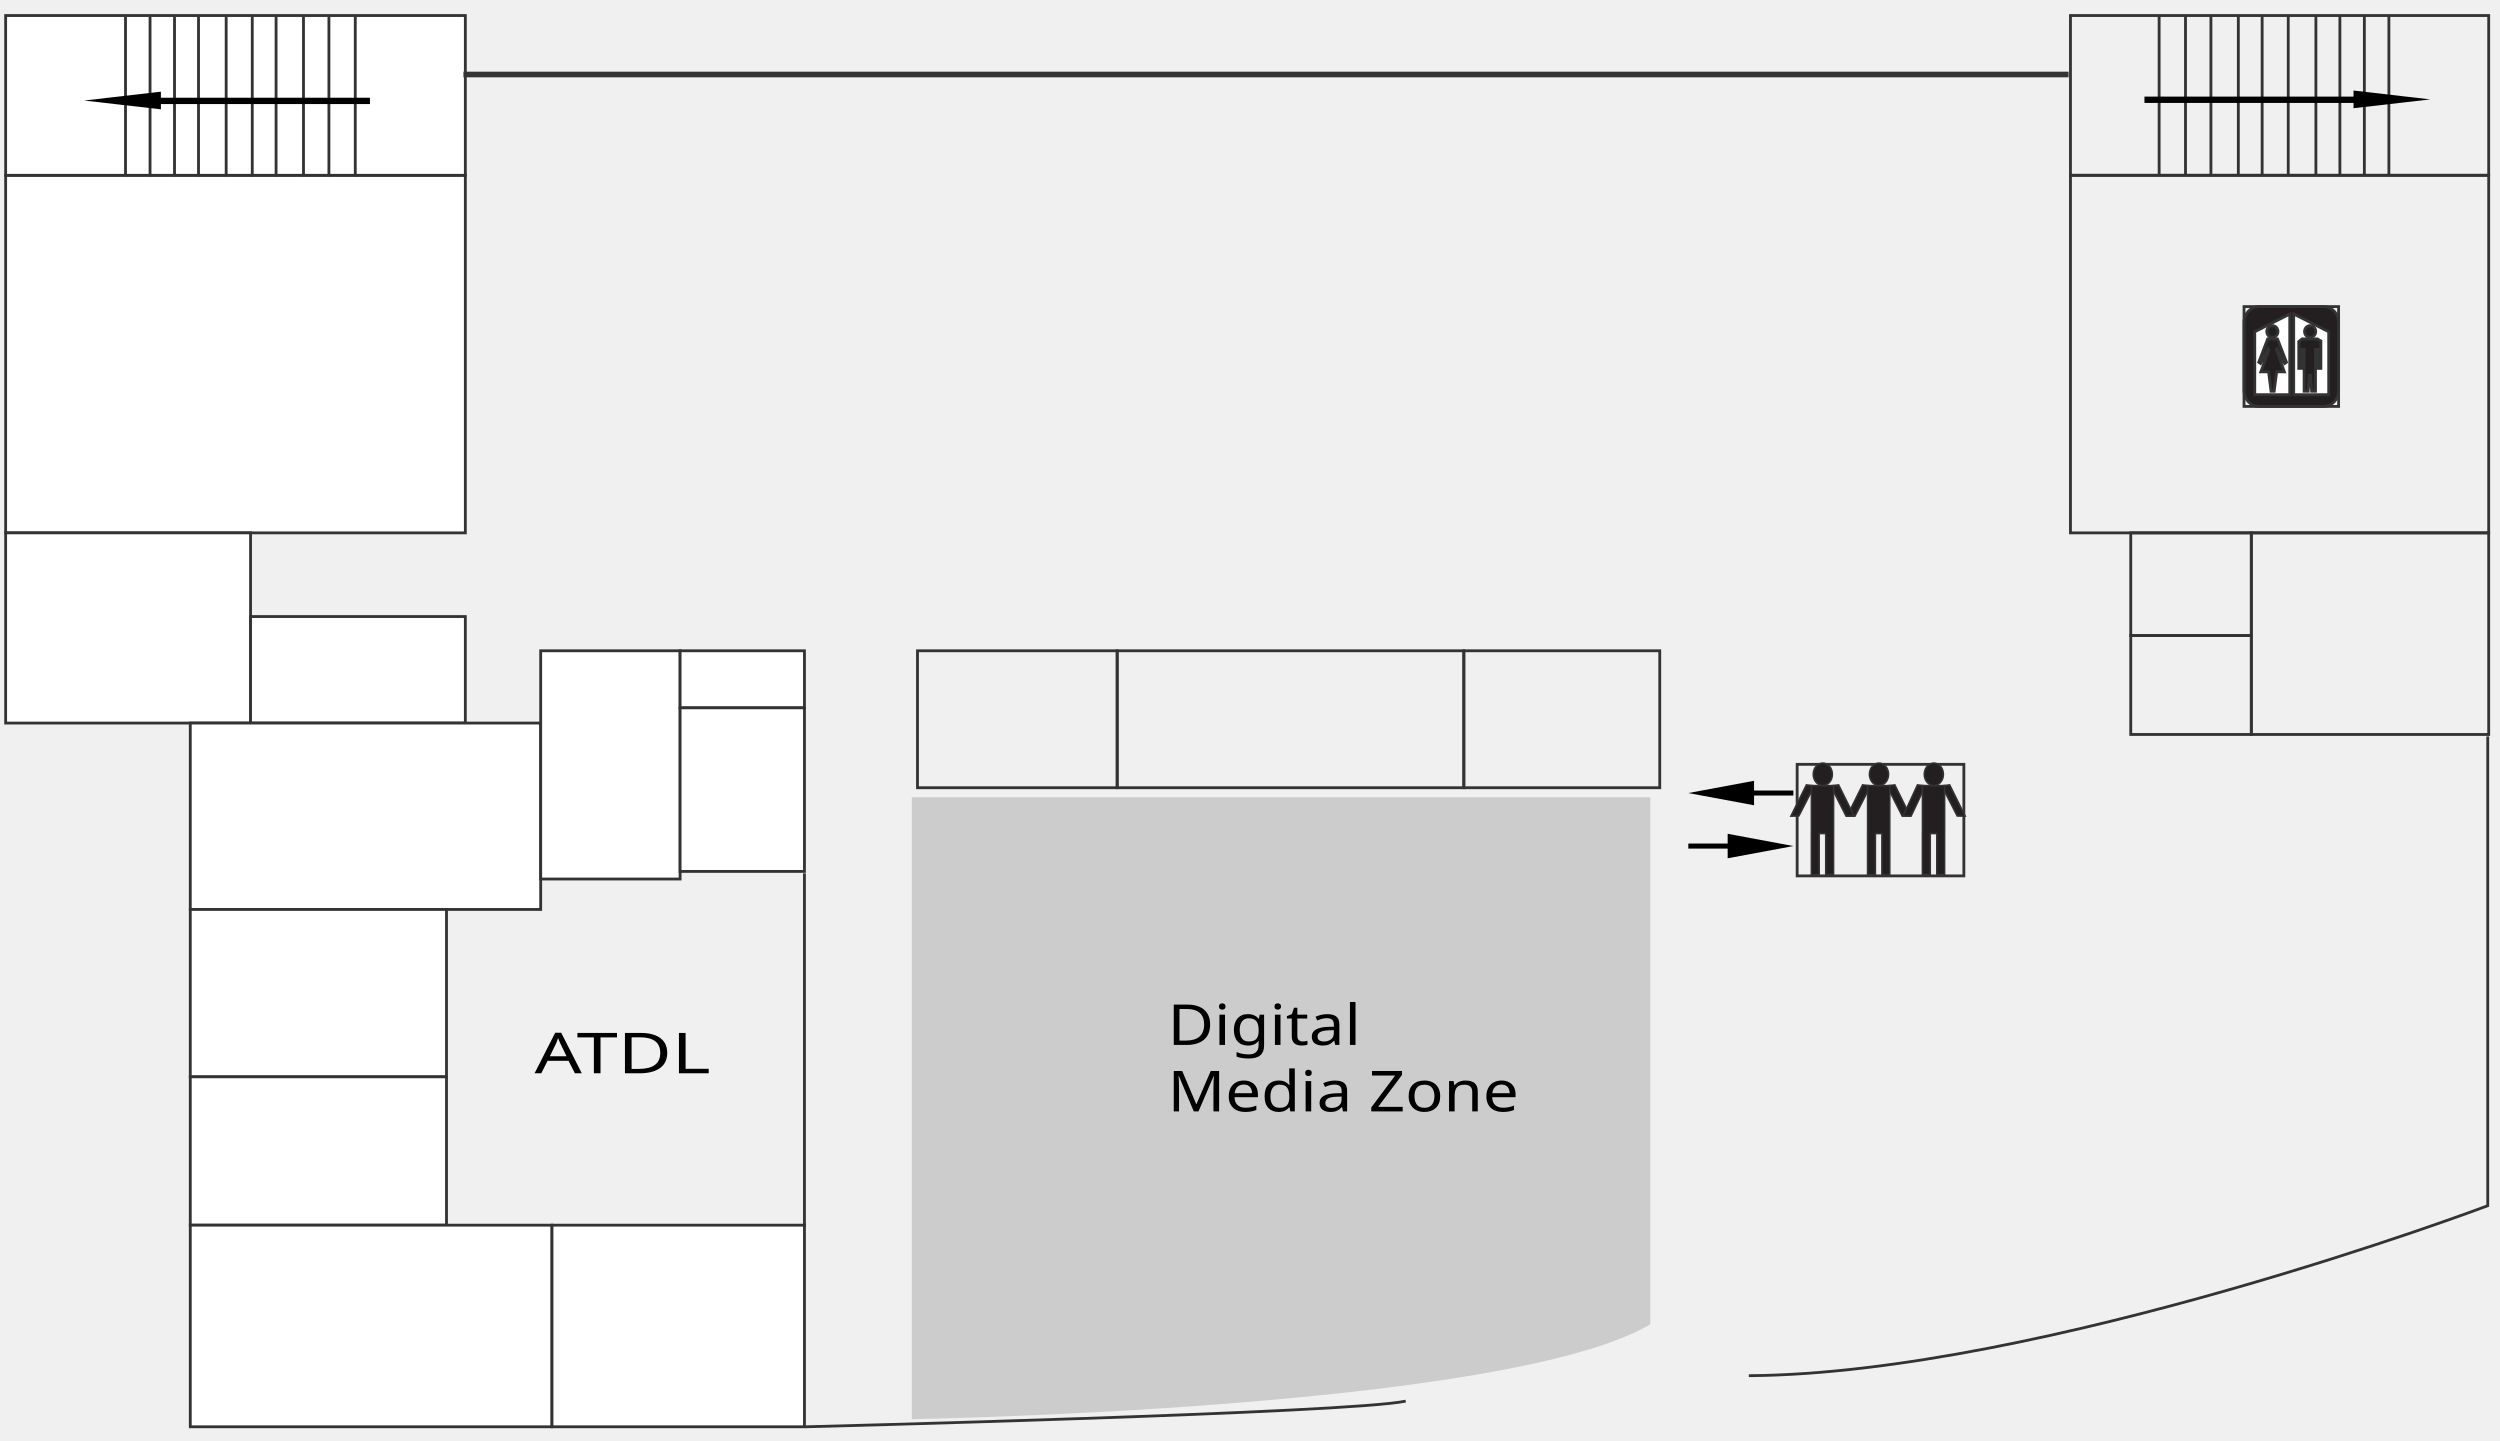
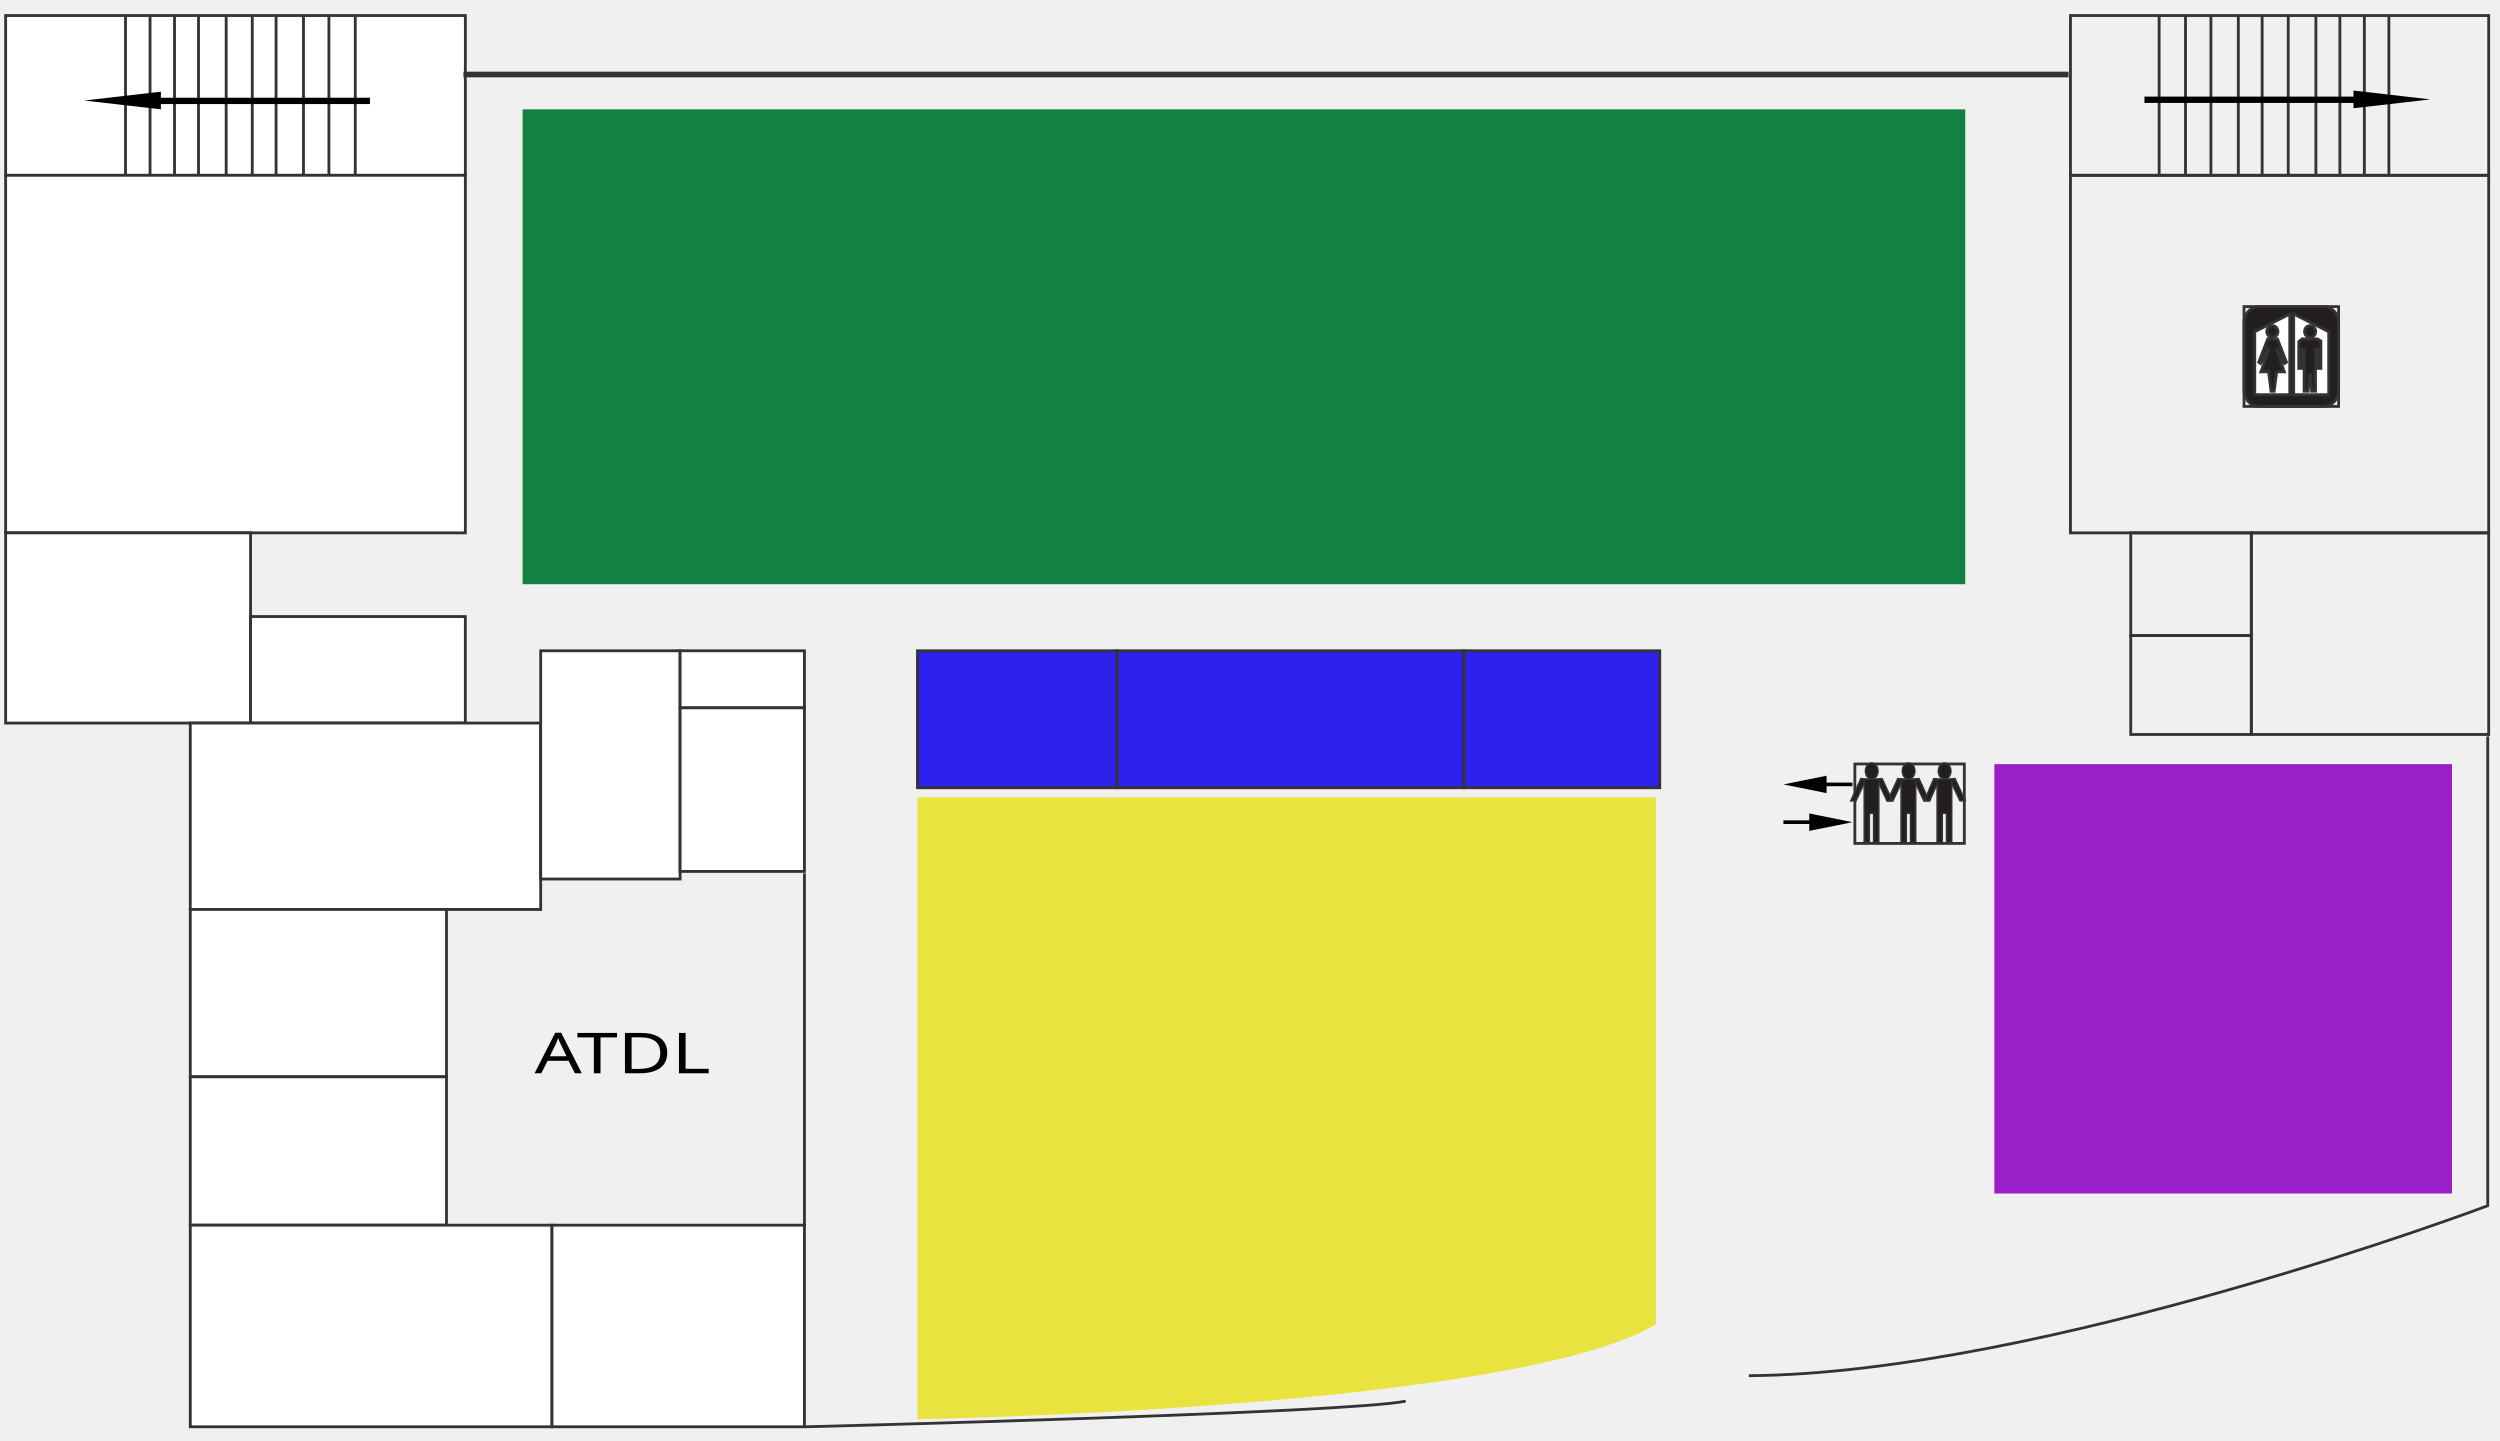
<svg xmlns="http://www.w3.org/2000/svg" version="1.1" id="PostFloor2" x="0px" y="0px" width="885px" height="510px" viewBox="0 0 885 510" enable-background="new 0 0 885 510" xml:space="preserve">
-   <g id="active">
-     <rect x="2" y="62.056" fill="#FFFFFF" stroke="#333333" stroke-miterlimit="10" width="162.729" height="126.579" />
-     <rect x="2" y="188.635" fill="#FFFFFF" stroke="#333333" stroke-miterlimit="10" width="86.699" height="67.329" />
-     <rect x="88.699" y="218.259" fill="#FFFFFF" stroke="#333333" stroke-miterlimit="10" width="76.029" height="37.705" />
-     <rect x="67.358" y="255.964" fill="#FFFFFF" stroke="#333333" stroke-miterlimit="10" width="124.047" height="65.982" />
-     <rect x="67.358" y="321.946" fill="#FFFFFF" stroke="#333333" stroke-miterlimit="10" width="90.701" height="59.248" />
-     <rect x="67.358" y="381.194" fill="#FFFFFF" stroke="#333333" stroke-miterlimit="10" width="90.701" height="52.517" />
-     <rect x="67.358" y="433.711" fill="#FFFFFF" stroke="#333333" stroke-miterlimit="10" width="128.049" height="71.37" />
-     <rect x="195.407" y="433.711" fill="#FFFFFF" stroke="#333333" stroke-miterlimit="10" width="89.367" height="71.37" />
-     <rect x="191.405" y="230.377" fill="#FFFFFF" stroke="#333333" stroke-miterlimit="10" width="49.352" height="80.796" />
-     <rect x="240.756" y="230.377" fill="#FFFFFF" stroke="#333333" stroke-miterlimit="10" width="44.018" height="20.2" />
-     <rect x="240.756" y="250.577" fill="#FFFFFF" stroke="#333333" stroke-miterlimit="10" width="44.018" height="57.904" />
-     <line fill="none" stroke="#333333" stroke-miterlimit="10" x1="284.774" y1="309.152" x2="284.774" y2="434.384" />
-     <rect x="324.789" y="230.377" fill="none" stroke="#333333" stroke-miterlimit="10" width="70.693" height="48.479" />
-     <rect x="395.482" y="230.377" fill="none" stroke="#333333" stroke-miterlimit="10" width="122.714" height="48.479" />
-     <rect x="518.196" y="230.377" fill="none" stroke="#333333" stroke-miterlimit="10" width="69.355" height="48.479" />
-     <rect x="796.967" y="188.635" fill="none" stroke="#333333" stroke-miterlimit="10" width="84.033" height="71.368" />
-     <rect x="754.285" y="188.635" fill="none" stroke="#333333" stroke-miterlimit="10" width="42.682" height="36.357" />
-     <rect x="754.285" y="224.992" fill="none" stroke="#333333" stroke-miterlimit="10" width="42.682" height="35.011" />
-     <path id="digitMediaZone" fill="#CCCCCC" d="M322.789,282.223v220.165c0,0,210.747-3.496,261.431-33.582V282.223H322.789z" />
-   </g>
-   <g id="outfit">
+   <g id="outline">
    <text transform="matrix(1.3091 0 0 1 189.2402 379.9434)" font-family="'MyriadPro-Regular'" font-size="20">ATDL</text>
    <rect id="stair_4_" x="2" y="5.5" fill="#FFFFFF" stroke="#333333" stroke-miterlimit="10" width="162.729" height="56.556" />
    <rect id="stair_1_" x="732.943" y="5.5" fill="none" stroke="#333333" stroke-miterlimit="10" width="148.057" height="56.556" />
    <rect id="toilet_2_" x="732.943" y="62.056" fill="none" stroke="#333333" stroke-miterlimit="10" width="148.057" height="126.579" />
    <line fill="none" stroke="#333333" stroke-width="2" stroke-miterlimit="10" x1="164.062" y1="26.371" x2="732.278" y2="26.371" />
    <path fill="none" stroke="#333333" stroke-miterlimit="10" d="M637.134,505.081" />
    <path fill="none" stroke="#333333" stroke-miterlimit="10" d="M880.659,260.677v166.146c0,0-157.668,59.472-261.58,60.17" />
    <path fill="none" stroke="#333333" stroke-miterlimit="10" d="M510.505,505.5" />
    <path fill="none" stroke="#333333" stroke-miterlimit="10" d="M285.075,505.088c0,0,193.656-4.896,212.55-9.097" />
-     <text transform="matrix(1.1252 0 0 1 413.3359 393.4258)" font-family="'MyriadPro-Regular'" font-size="20">Media Zone</text>
-     <text transform="matrix(1.1252 0 0 1 413.3359 369.916)" font-family="'MyriadPro-Regular'" font-size="20">Digital</text>
    <g id="Restrooms">
      <g>
        <rect x="794.383" y="108.534" fill="none" stroke="#333333" width="33.484" height="35.339" />
        <g>
-           <path fill="#231F20" stroke="#333333" d="M827.867,138.298c0,3.074-2.367,5.575-5.279,5.575h-22.925      c-2.914,0-5.28-2.501-5.28-5.575V114.1c0-3.074,2.366-5.566,5.28-5.566h22.925c2.914,0,5.281,2.492,5.281,5.566L827.867,138.298      L827.867,138.298z" />
+           <path fill="#231F20" stroke="#333333" d="M827.867,138.298c0,3.074-2.367,5.575-5.279,5.575h-22.925                         c-2.914,0-5.28-2.501-5.28-5.575V114.1c0-3.074,2.366-5.566,5.28-5.566h22.925c2.914,0,5.281,2.492,5.281,5.566L827.867,138.298                         L827.867,138.298z" />
          <g>
-             <polygon fill="#FFFFFF" stroke="#333333" points="810.579,111.172 810.579,139.726 798.187,139.726 798.187,117.439      " />
+             <polygon fill="#FFFFFF" stroke="#333333" points="810.579,111.172 810.579,139.726 798.188,139.726 798.188,117.439      " />
            <polygon fill="#FFFFFF" stroke="#333333" points="811.971,111.172 811.971,139.726 824.361,139.726 824.361,117.439      " />
            <g>
              <g>
-                 <polygon fill="#231F20" stroke="#333333" points="802.762,119.968 806.232,119.968 809.41,128.218 808.778,128.668          806.127,123.485 805.885,123.751 808.666,131.633 805.936,131.633 805.057,138.501 803.952,138.501 803.072,131.633          800.343,131.633 803.166,123.911 802.879,123.485 800.236,128.668 799.597,128.218        " />
-                 <path fill="#231F20" stroke="#333333" d="M806.402,117.355c0,1.156-0.894,2.095-1.985,2.095c-1.094,0-1.98-0.939-1.98-2.095         c0-1.148,0.887-2.09,1.98-2.09S806.402,116.208,806.402,117.355z" />
-                 <path fill="#231F20" stroke="#333333" d="M819.77,117.355c0,1.156-0.889,2.095-1.981,2.095c-1.099,0-1.988-0.939-1.988-2.095         c0-1.148,0.89-2.09,1.988-2.09C818.881,115.265,819.77,116.208,819.77,117.355z" />
+                 <polygon fill="#231F20" stroke="#333333" points="802.762,119.968 806.232,119.968 809.41,128.218 808.778,128.668                                     806.127,123.485 805.885,123.751 808.666,131.633 805.936,131.633 805.057,138.501 803.952,138.501 803.072,131.633                                     800.343,131.633 803.166,123.911 802.879,123.485 800.236,128.668 799.597,128.218        " />
+                 <path fill="#231F20" stroke="#333333" d="M806.402,117.355c0,1.156-0.895,2.095-1.985,2.095                                     c-1.094,0-1.979-0.939-1.979-2.095c0-1.148,0.887-2.09,1.979-2.09S806.402,116.208,806.402,117.355z" />
+                 <path fill="#231F20" stroke="#333333" d="M819.77,117.355c0,1.156-0.889,2.095-1.98,2.095c-1.099,0-1.988-0.939-1.988-2.095                                     c0-1.148,0.891-2.09,1.988-2.09C818.881,115.265,819.77,116.208,819.77,117.355z" />
              </g>
-               <polygon fill="#231F20" stroke="#333333" points="814.933,119.968 820.372,119.968 821.595,120.729 821.595,130.414         820.539,130.414 820.539,123.666 819.689,123.666 819.689,138.501 818.324,138.501 817.917,132.839 817.463,132.839         817.097,138.501 815.656,138.501 815.656,123.666 814.812,123.666 814.804,130.414 813.759,130.414 813.759,120.925       " />
+               <polygon fill="#231F20" stroke="#333333" points="814.933,119.968 820.372,119.968 821.595,120.729 821.595,130.414                                 820.539,130.414 820.539,123.666 819.689,123.666 819.689,138.501 818.324,138.501 817.917,132.839 817.463,132.839                                 817.097,138.501 815.656,138.501 815.656,123.666 814.812,123.666 814.804,130.414 813.759,130.414 813.759,120.925       " />
            </g>
          </g>
        </g>
      </g>
      <g id="Arrow_30_1_">
-         <rect x="636.19" y="270.575" fill="none" stroke="#333333" width="59.017" height="39.493" />
+         <rect x="656.625" y="270.444" fill="none" stroke="#333333" width="38.748" height="28.13" />
      </g>
    </g>
    <g id="Children">
      <g>
        <g>
          <g>
-             <polygon fill="#231F20" stroke="#333333" stroke-width="0.542" points="659.354,277.834 653.848,288.924 656.688,288.875        662.178,278.177      " />
-             <polygon fill="#231F20" stroke="#333333" stroke-width="0.542" points="670.77,277.834 676.229,288.916 673.391,288.899        667.945,278.177      " />
-             <polygon fill="#231F20" stroke="#333333" stroke-width="0.542" points="661.123,294.659 661.123,278.1 668.984,278.1        668.984,295.201 668.982,295.201 668.982,309.599 666.195,309.599 666.195,295.092 663.896,295.092 663.896,309.599        661.109,309.599 661.109,294.659      " />
+             <polygon fill="#231F20" stroke="#333333" stroke-width="0.542" points="671.833,275.614 668.219,283.513 670.082,283.479                             673.687,275.858      " />
+             <polygon fill="#231F20" stroke="#333333" stroke-width="0.542" points="679.328,275.614 682.912,283.508 681.049,283.495                             677.474,275.858      " />
+             <polygon fill="#231F20" stroke="#333333" stroke-width="0.542" points="672.994,287.599 672.994,275.804 678.156,275.804                             678.156,287.984 678.155,287.984 678.155,298.239 676.325,298.239 676.325,287.907 674.816,287.907 674.816,298.239                             672.986,298.239 672.986,287.599      " />
            <g>
-               <ellipse fill="#231F20" stroke="#333333" stroke-width="0.542" cx="665.161" cy="274.107" rx="3.396" ry="3.988" />
+               <ellipse fill="#231F20" stroke="#333333" stroke-width="0.542" cx="675.646" cy="272.96" rx="2.229" ry="2.841" />
            </g>
          </g>
        </g>
        <g>
          <g>
-             <polygon fill="#231F20" stroke="#333333" stroke-width="0.542" points="639.46,277.834 633.955,288.924 636.794,288.875        642.283,278.177      " />
-             <polygon fill="#231F20" stroke="#333333" stroke-width="0.542" points="650.873,277.834 656.366,288.895 653.511,288.931        648.052,278.177      " />
-             <polygon fill="#231F20" stroke="#333333" stroke-width="0.542" points="641.229,294.659 641.229,278.1 649.089,278.1        649.089,295.201 649.088,295.201 649.088,309.599 646.3,309.599 646.3,295.092 644.001,295.092 644.001,309.599        641.216,309.599 641.216,294.659      " />
+             <polygon fill="#231F20" stroke="#333333" stroke-width="0.542" points="658.771,275.614 655.157,283.513 657.021,283.479                             660.625,275.858      " />
+             <polygon fill="#231F20" stroke="#333333" stroke-width="0.542" points="666.266,275.614 669.871,283.492 667.997,283.519                             664.413,275.858      " />
+             <polygon fill="#231F20" stroke="#333333" stroke-width="0.542" points="659.933,287.599 659.933,275.804 665.094,275.804                             665.094,287.984 665.094,287.984 665.094,298.239 663.263,298.239 663.263,287.907 661.754,287.907 661.754,298.239                             659.925,298.239 659.925,287.599      " />
            <g>
-               <ellipse fill="#231F20" stroke="#333333" stroke-width="0.542" cx="645.269" cy="274.107" rx="3.396" ry="3.988" />
+               <ellipse fill="#231F20" stroke="#333333" stroke-width="0.542" cx="662.585" cy="272.96" rx="2.23" ry="2.841" />
            </g>
          </g>
        </g>
        <g>
          <g>
-             <polygon fill="#231F20" stroke="#333333" stroke-width="0.542" points="678.771,277.834 673.695,288.868 676.544,288.875        681.595,278.177      " />
-             <polygon fill="#231F20" stroke="#333333" stroke-width="0.542" points="690.185,277.834 695.69,288.924 692.849,288.875        687.36,278.177      " />
-             <polygon fill="#231F20" stroke="#333333" stroke-width="0.542" points="680.541,294.659 680.541,278.1 688.401,278.1        688.401,295.201 688.396,295.201 688.396,309.599 685.609,309.599 685.609,295.092 683.312,295.092 683.312,309.599        680.523,309.599 680.523,294.659      " />
+             <polygon fill="#231F20" stroke="#333333" stroke-width="0.542" points="684.582,275.614 681.249,283.474 683.12,283.479                             686.436,275.858      " />
+             <polygon fill="#231F20" stroke="#333333" stroke-width="0.542" points="692.076,275.614 695.69,283.513 693.824,283.479                             690.221,275.858      " />
+             <polygon fill="#231F20" stroke="#333333" stroke-width="0.542" points="685.744,287.599 685.744,275.804 690.904,275.804                             690.904,287.984 690.901,287.984 690.901,298.239 689.071,298.239 689.071,287.907 687.563,287.907 687.563,298.239                             685.732,298.239 685.732,287.599      " />
            <g>
-               <ellipse fill="#231F20" stroke="#333333" stroke-width="0.542" cx="684.577" cy="274.107" rx="3.396" ry="3.988" />
+               <ellipse fill="#231F20" stroke="#333333" stroke-width="0.542" cx="688.394" cy="272.96" rx="2.229" ry="2.841" />
            </g>
          </g>
        </g>
      </g>
    </g>
-     <polygon points="611.592,300.396 611.592,303.835 634.86,299.504 611.592,295.165 611.592,298.604 597.667,298.604    597.667,300.396  " />
-     <polygon points="620.936,281.63 620.936,285.068 597.667,280.736 620.936,276.398 620.936,279.837 634.86,279.837 634.86,281.63     " />
+     <polygon points="640.475,291.685 640.475,294.135 655.751,291.05 640.475,287.959 640.475,290.408 631.332,290.408             631.332,291.685  " />
+     <polygon points="646.609,278.318 646.609,280.767 631.332,277.682 646.609,274.592 646.609,277.041 655.751,277.041             655.751,278.318  " />
    <line fill="none" stroke="#333333" stroke-miterlimit="10" x1="764.333" y1="5.5" x2="764.333" y2="62.056" />
    <line fill="none" stroke="#333333" stroke-miterlimit="10" x1="773.667" y1="5.5" x2="773.667" y2="62.056" />
    <line fill="none" stroke="#333333" stroke-miterlimit="10" x1="782.667" y1="5.5" x2="782.667" y2="62.056" />
    <line fill="none" stroke="#333333" stroke-miterlimit="10" x1="792.368" y1="5.5" x2="792.368" y2="62.056" />
    <line fill="none" stroke="#333333" stroke-miterlimit="10" x1="800.799" y1="5.5" x2="800.799" y2="62.056" />
    <line fill="none" stroke="#333333" stroke-miterlimit="10" x1="810.037" y1="5.5" x2="810.037" y2="62.056" />
    <line fill="none" stroke="#333333" stroke-miterlimit="10" x1="819.826" y1="5.5" x2="819.826" y2="62.056" />
    <line fill="none" stroke="#333333" stroke-miterlimit="10" x1="828.321" y1="5.5" x2="828.321" y2="62.056" />
    <line fill="none" stroke="#333333" stroke-miterlimit="10" x1="836.983" y1="5.5" x2="836.983" y2="62.056" />
    <line fill="none" stroke="#333333" stroke-miterlimit="10" x1="845.667" y1="5.5" x2="845.667" y2="62.056" />
    <line fill="none" stroke="#333333" stroke-miterlimit="10" x1="125.767" y1="5.899" x2="125.767" y2="62.456" />
    <line fill="none" stroke="#333333" stroke-miterlimit="10" x1="116.433" y1="5.899" x2="116.433" y2="62.456" />
    <line fill="none" stroke="#333333" stroke-miterlimit="10" x1="107.433" y1="5.899" x2="107.433" y2="62.456" />
    <line fill="none" stroke="#333333" stroke-miterlimit="10" x1="97.731" y1="5.899" x2="97.731" y2="62.456" />
    <line fill="none" stroke="#333333" stroke-miterlimit="10" x1="89.301" y1="5.899" x2="89.301" y2="62.456" />
    <line fill="none" stroke="#333333" stroke-miterlimit="10" x1="80.062" y1="5.899" x2="80.062" y2="62.456" />
    <line fill="none" stroke="#333333" stroke-miterlimit="10" x1="70.273" y1="5.899" x2="70.273" y2="62.456" />
    <line fill="none" stroke="#333333" stroke-miterlimit="10" x1="61.778" y1="5.899" x2="61.778" y2="62.456" />
    <line fill="none" stroke="#333333" stroke-miterlimit="10" x1="53.116" y1="5.899" x2="53.116" y2="62.456" />
    <line fill="none" stroke="#333333" stroke-miterlimit="10" x1="44.433" y1="5.899" x2="44.433" y2="62.456" />
    <g>
      <polygon points="833.144,32.05 860.333,35.189 833.144,38.305 833.144,36.44 759.137,36.44 759.137,34.188 833.144,34.188   " />
      <polygon points="56.956,32.449 29.767,35.588 56.956,38.705 56.956,36.839 130.963,36.839 130.963,34.587 56.956,34.587   " />
    </g>
  </g>
+   <g id="active">
+     <text transform="matrix(1 0 0 1 412 376.5)">
+       <tspan x="0" y="0" font-family="'Avenir-Medium'" font-size="18">    Digital</tspan>
+       <tspan x="0" y="21.6" font-family="'Avenir-Medium'" font-size="18">Media Zone</tspan>
+     </text>
+     <text transform="matrix(1 0 0 1 374 124.5)" font-family="'Avenir-Medium'" font-size="18">Open study Area</text>
+     <text transform="matrix(1 0 0 1 756 350.5)" font-family="'Avenir-Medium'" font-size="18">Lounge</text>
+     <text transform="matrix(1 0 0 1 334 249.5)">
+       <tspan x="0" y="0" font-family="'Avenir-Medium'" font-size="14">Media</tspan>
+       <tspan x="0" y="16.8" font-family="'Avenir-Medium'" font-size="14">Creation</tspan>
+     </text>
+     <text transform="matrix(1 0 0 1 530 249.5)">
+       <tspan x="0" y="0" font-family="'Avenir-Medium'" font-size="14">Media</tspan>
+       <tspan x="0" y="16.8" font-family="'Avenir-Medium'" font-size="14">Creation</tspan>
+     </text>
+     <text transform="matrix(1 0 0 1 412 248.5)">
+       <tspan x="0" y="0" font-family="'Avenir-Medium'" font-size="14">Presentation</tspan>
+       <tspan x="0" y="16.8" font-family="'Avenir-Medium'" font-size="14">Capture Room</tspan>
+     </text>
+     <rect x="2" y="62.056" fill="#FFFFFF" stroke="#333333" stroke-miterlimit="10" width="162.729" height="126.579" />
+     <rect x="2" y="188.635" fill="#FFFFFF" stroke="#333333" stroke-miterlimit="10" width="86.699" height="67.329" />
+     <rect x="88.699" y="218.259" fill="#FFFFFF" stroke="#333333" stroke-miterlimit="10" width="76.029" height="37.705" />
+     <rect x="67.358" y="255.964" fill="#FFFFFF" stroke="#333333" stroke-miterlimit="10" width="124.047" height="65.982" />
+     <rect x="67.358" y="321.946" fill="#FFFFFF" stroke="#333333" stroke-miterlimit="10" width="90.701" height="59.248" />
+     <rect x="67.358" y="381.194" fill="#FFFFFF" stroke="#333333" stroke-miterlimit="10" width="90.701" height="52.517" />
+     <rect x="67.358" y="433.711" fill="#FFFFFF" stroke="#333333" stroke-miterlimit="10" width="128.049" height="71.37" />
+     <rect x="195.407" y="433.711" fill="#FFFFFF" stroke="#333333" stroke-miterlimit="10" width="89.367" height="71.37" />
+     <rect x="191.405" y="230.377" fill="#FFFFFF" stroke="#333333" stroke-miterlimit="10" width="49.352" height="80.796" />
+     <rect x="240.756" y="230.377" fill="#FFFFFF" stroke="#333333" stroke-miterlimit="10" width="44.018" height="20.2" />
+     <rect x="240.756" y="250.577" fill="#FFFFFF" stroke="#333333" stroke-miterlimit="10" width="44.018" height="57.904" />
+     <line fill="none" stroke="#333333" stroke-miterlimit="10" x1="284.774" y1="309.152" x2="284.774" y2="434.384" />
+     <rect id="room233" x="324.789" y="230.377" fill="#2E20ED" stroke="#333333" stroke-miterlimit="10" width="70.693" height="48.479" />
+     <rect id="room234" x="395.482" y="230.377" fill="#2E20ED" stroke="#333333" stroke-miterlimit="10" width="122.714" height="48.479" />
+     <rect id="room235" x="518.196" y="230.377" fill="#2E20ED" stroke="#333333" stroke-miterlimit="10" width="69.354" height="48.479" />
+     <rect x="796.967" y="188.635" fill="none" stroke="#333333" stroke-miterlimit="10" width="84.033" height="71.368" />
+     <rect x="754.285" y="188.635" fill="none" stroke="#333333" stroke-miterlimit="10" width="42.682" height="36.357" />
+     <rect x="754.285" y="224.992" fill="none" stroke="#333333" stroke-miterlimit="10" width="42.682" height="35.011" />
+     <path id="digitMediaZone" fill="#E8E33F" d="M324.789,282.223v220.165c0,0,210.747-3.496,261.431-33.582V282.223H324.789z" />
+     <rect id="openStudyArea2" x="185" y="38.705" fill="#118244" width="510.69" height="168.108" />
+     <rect id="lounge" x="706" y="270.5" fill="#9B1FC9" width="162" height="152" />
+   </g>
</svg>
